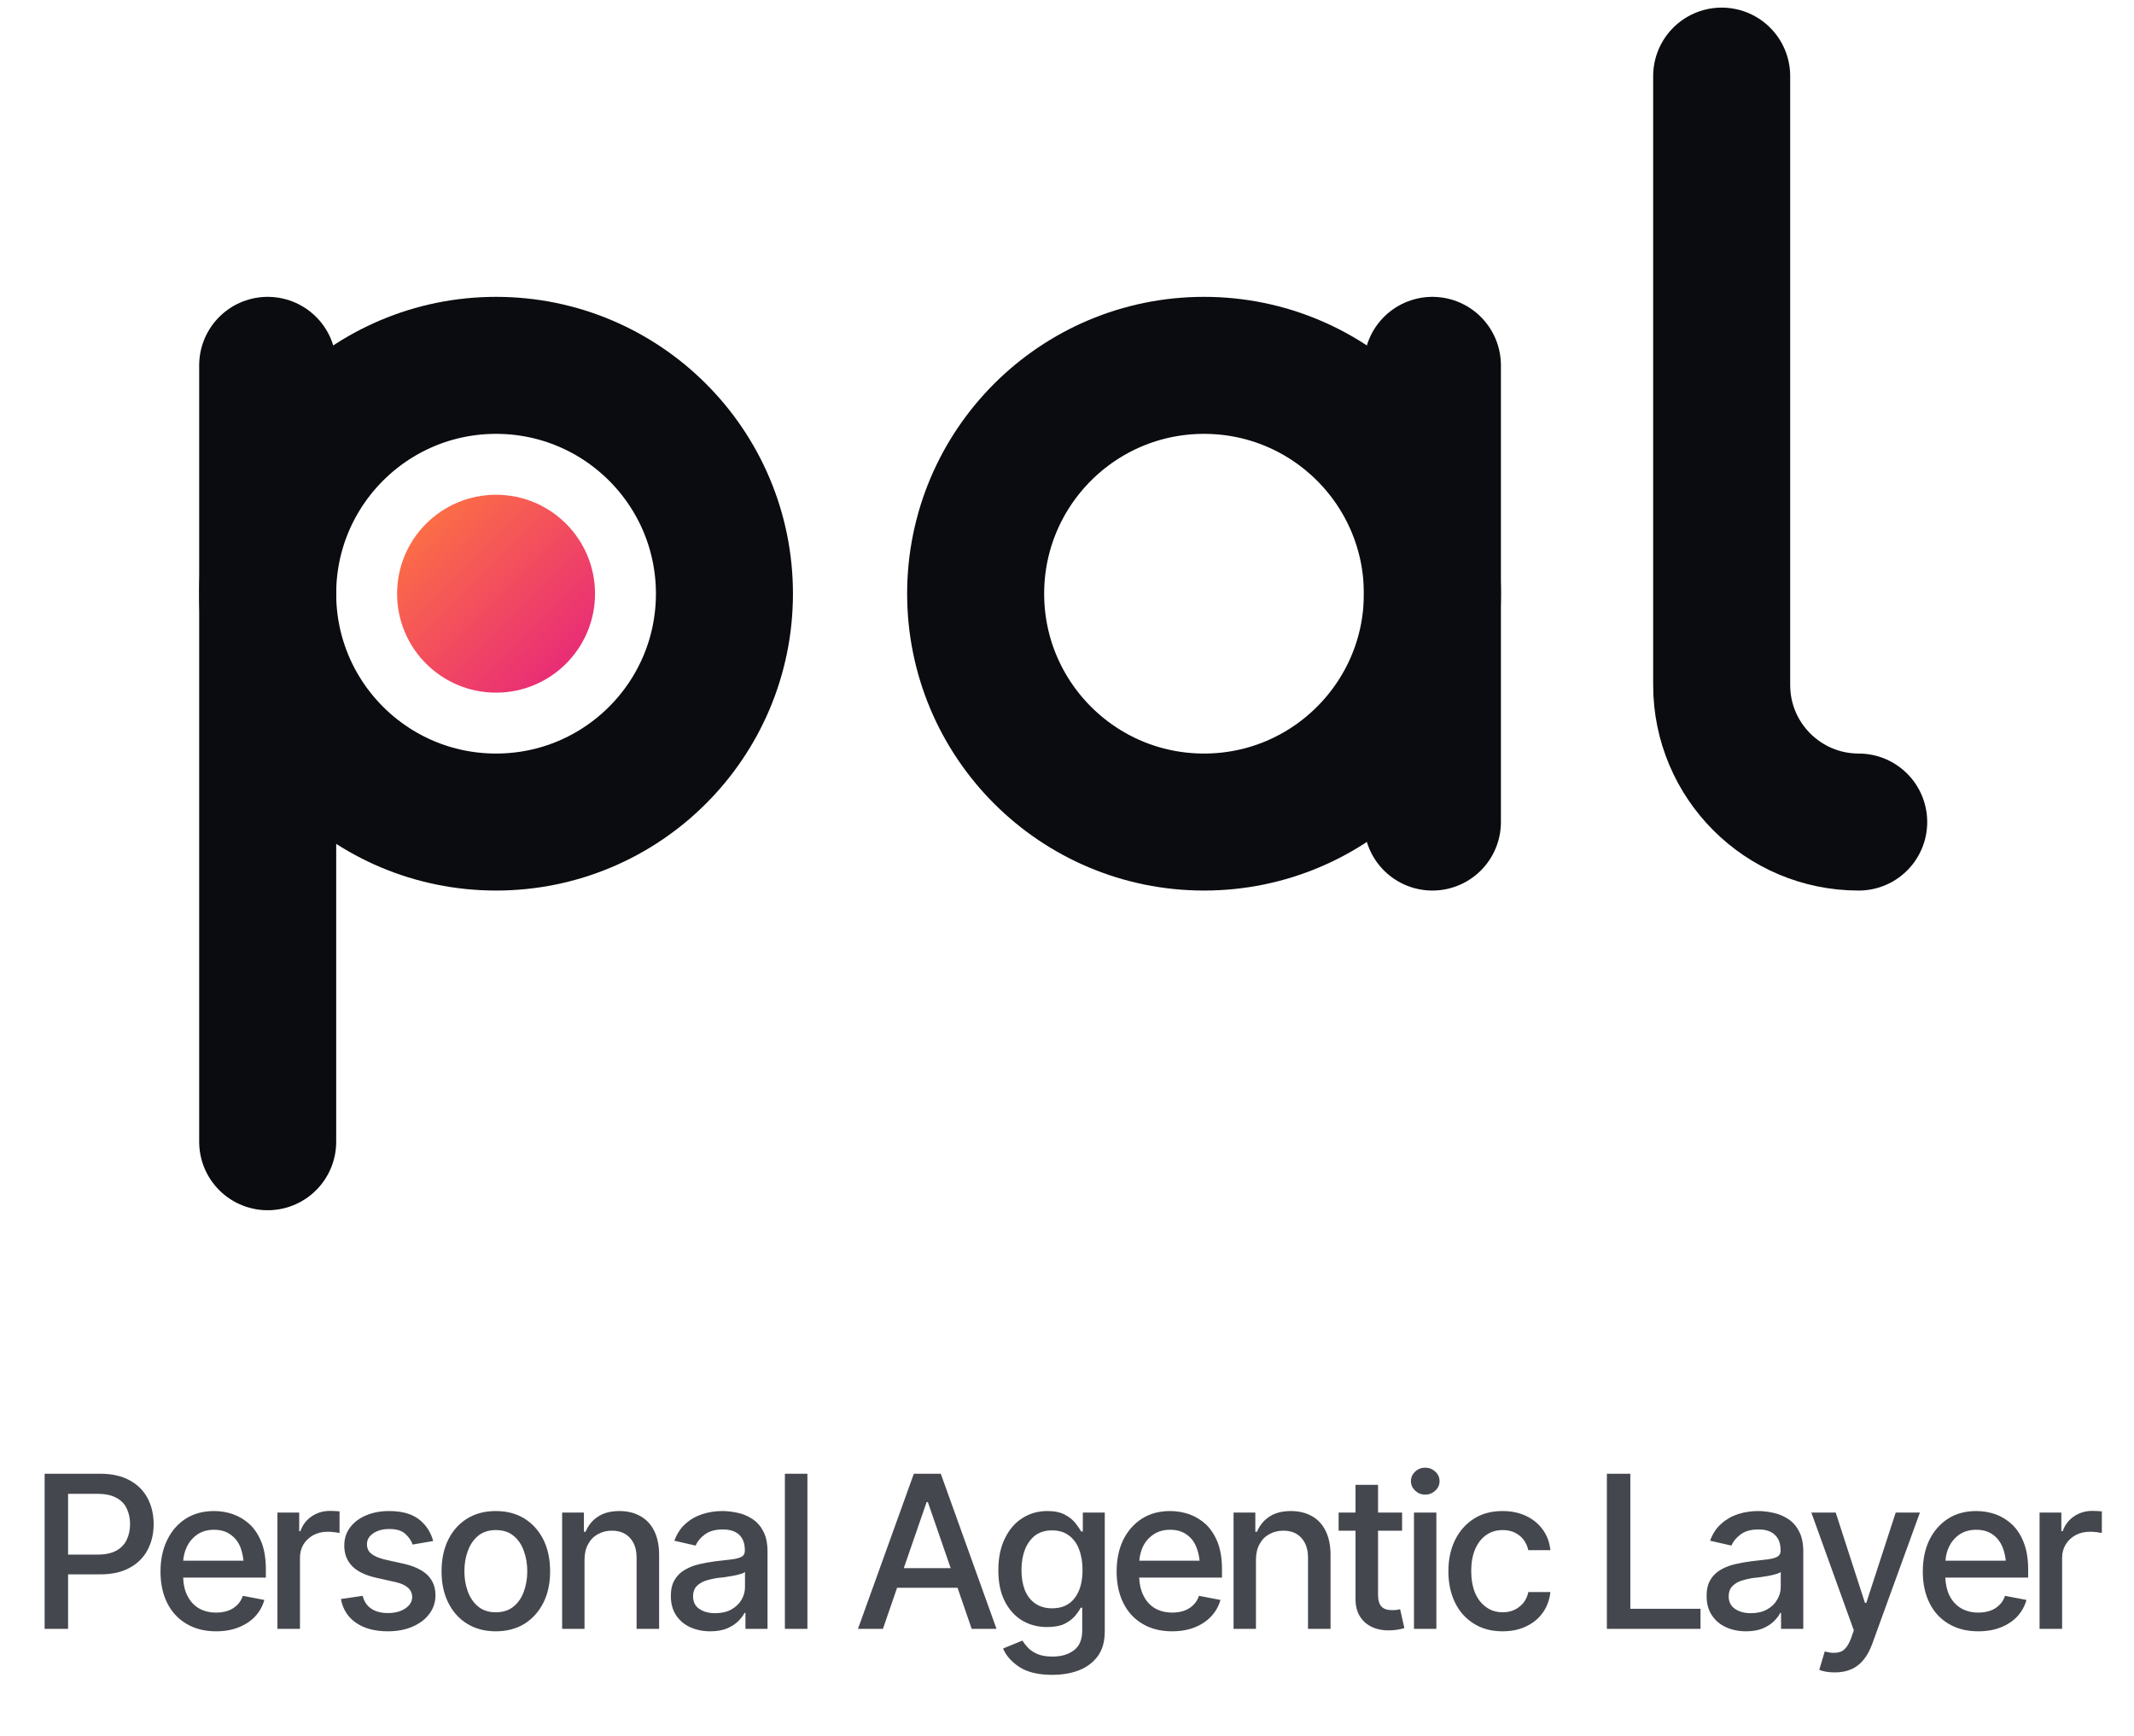
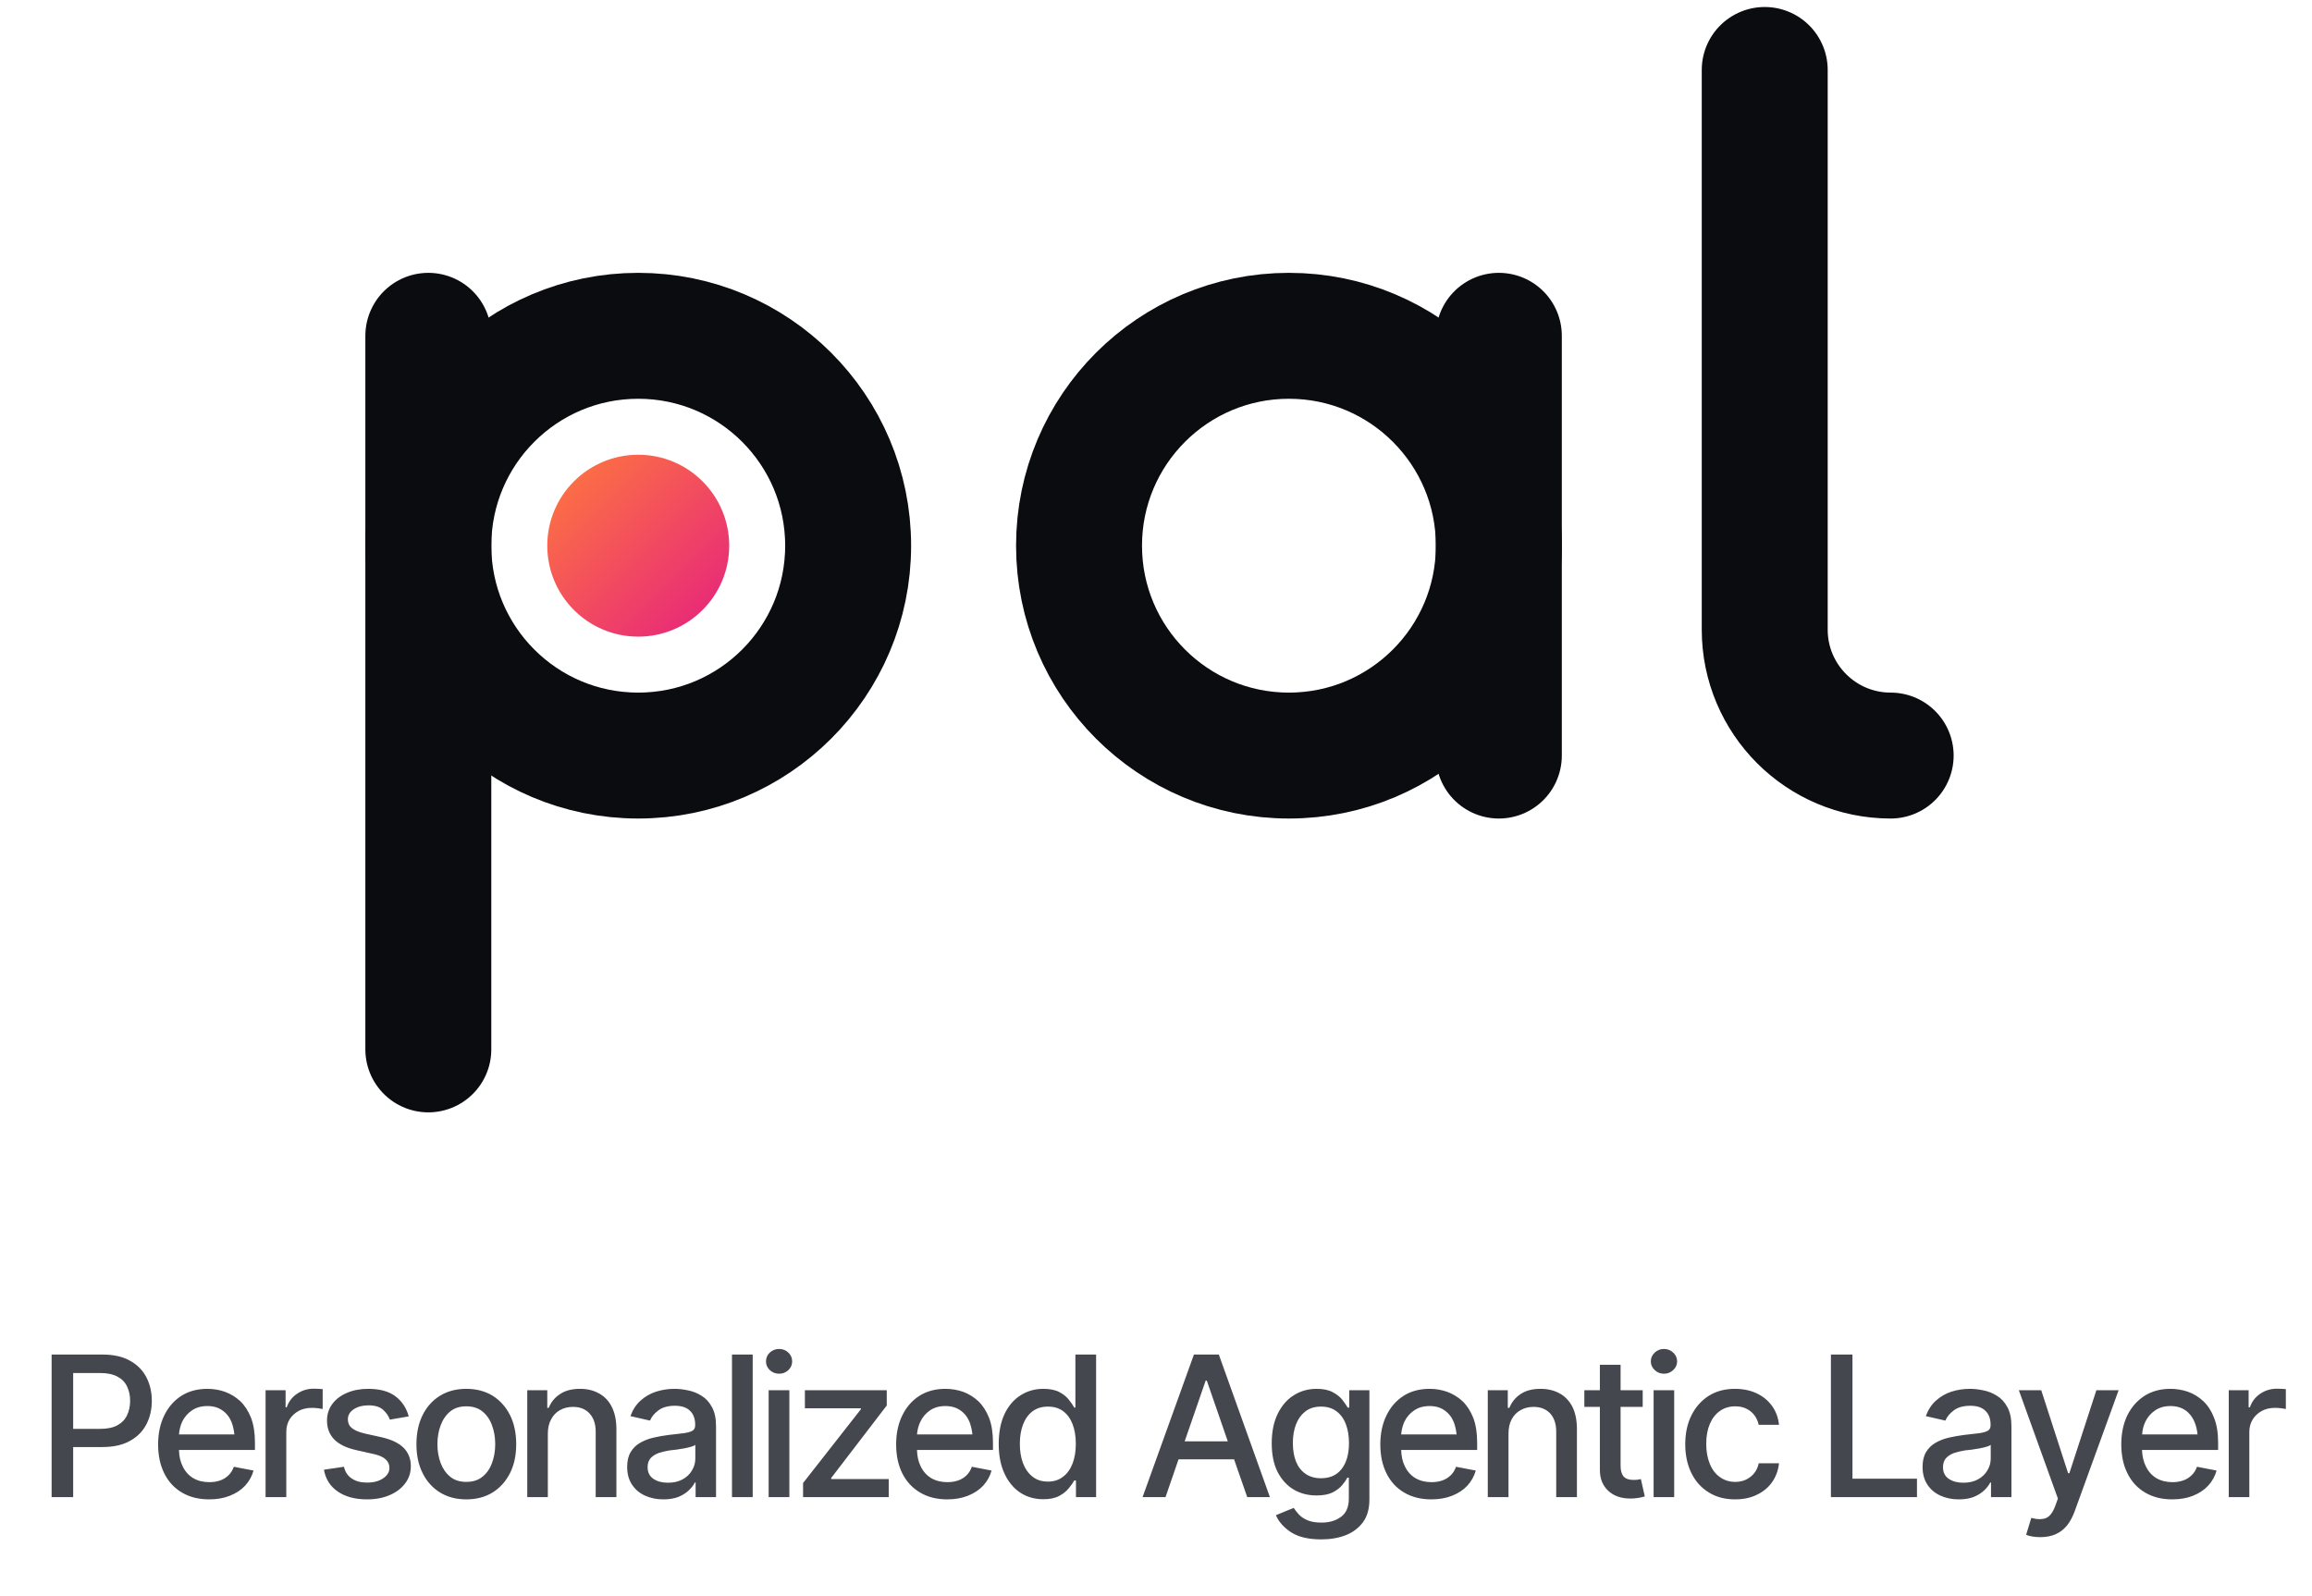
- <svg xmlns="http://www.w3.org/2000/svg" viewBox="-13 -11 140 114" width="300" height="244" role="img" aria-label="pal, Personal Agentic Layer">
+ <svg xmlns="http://www.w3.org/2000/svg" viewBox="-26 -11 165 114" width="300" height="207" role="img" aria-label="pal, Personalized Agentic Layer">
  <defs>
    <linearGradient id="sg" x1="0" y1="0" x2="1" y2="1">
      <stop offset="0" stop-color="#ff7a3d" />
      <stop offset="1" stop-color="#e5207f" />
    </linearGradient>
  </defs>
  <g fill="none" stroke="#0b0c0f" stroke-width="9" stroke-linecap="round">
    <path d="M4.5 13 V64 M81 13 V43 M100 -6 V34 A9 9 0 0 0 109 43" />
    <circle cx="19.5" cy="28" r="15" />
    <circle cx="66" cy="28" r="15" />
  </g>
  <circle cx="19.5" cy="28" r="6.5" fill="url(#sg)" />
-   <path d="M-8.61 96L-10.15 96L-10.15 85.81L-6.51 85.81Q-5.33 85.81-4.55 86.25Q-3.77 86.68-3.38 87.43Q-2.99 88.18-2.99 89.12Q-2.99 90.05-3.38 90.80Q-3.77 91.55-4.55 91.98Q-5.33 92.42-6.52 92.42L-6.52 92.42L-8.61 92.42L-8.61 96ZM-8.61 87.13L-8.61 91.12L-6.67 91.12Q-5.91 91.12-5.44 90.86Q-4.97 90.60-4.76 90.15Q-4.54 89.69-4.54 89.12L-4.54 89.12Q-4.54 88.54-4.76 88.09Q-4.97 87.64-5.44 87.39Q-5.91 87.13-6.67 87.13L-6.67 87.13L-8.61 87.13ZM1.11 96.16L1.11 96.16Q-0.01 96.16-0.83 95.67Q-1.65 95.19-2.10 94.30Q-2.54 93.42-2.54 92.23L-2.54 92.23Q-2.54 91.06-2.10 90.16Q-1.67 89.27-0.88 88.76Q-0.09 88.26 0.98 88.26L0.98 88.26Q1.63 88.26 2.23 88.47Q2.84 88.69 3.33 89.14Q3.81 89.60 4.10 90.33Q4.38 91.06 4.38 92.10L4.38 92.10L4.38 92.63L-1.05 92.63Q-1.03 93.32-0.78 93.81L-0.78 93.81Q-0.51 94.36-0.02 94.65Q0.47 94.93 1.12 94.93L1.12 94.93Q1.54 94.93 1.89 94.81Q2.23 94.69 2.49 94.44Q2.74 94.20 2.87 93.83L2.87 93.83L4.28 94.10Q4.11 94.71 3.68 95.18Q3.25 95.64 2.59 95.90Q1.94 96.16 1.11 96.16ZM-1.05 91.52L-1.05 91.52L2.91 91.52Q2.86 91.04 2.71 90.64L2.71 90.64Q2.49 90.10 2.05 89.80Q1.62 89.49 0.98 89.49Q0.33 89.49-0.12 89.80Q-0.57 90.11-0.81 90.61L-0.81 90.61Q-1.01 91.03-1.05 91.52ZM6.62 96L5.14 96L5.14 88.36L6.57 88.36L6.57 89.58L6.65 89.58Q6.86 88.97 7.39 88.61Q7.92 88.25 8.59 88.25L8.59 88.25Q8.73 88.25 8.92 88.26Q9.11 88.27 9.22 88.28L9.22 88.28L9.22 89.70Q9.13 89.68 8.90 89.65Q8.67 89.62 8.44 89.62L8.44 89.62Q7.92 89.62 7.50 89.84Q7.09 90.07 6.85 90.45Q6.62 90.84 6.62 91.34L6.62 91.34L6.62 96ZM15.37 90.23L15.37 90.23L14.02 90.46Q13.89 90.08 13.54 89.76Q13.19 89.44 12.49 89.44L12.49 89.44Q11.86 89.44 11.44 89.72Q11.02 90.00 11.02 90.44L11.02 90.44Q11.02 90.83 11.30 91.06Q11.59 91.30 12.21 91.45L12.21 91.45L13.43 91.72Q14.48 91.96 15.00 92.47Q15.52 92.99 15.52 93.79L15.52 93.79Q15.52 94.48 15.12 95.01Q14.72 95.55 14.02 95.85Q13.32 96.16 12.39 96.16L12.39 96.16Q11.11 96.16 10.30 95.60Q9.50 95.05 9.31 94.04L9.31 94.04L10.74 93.83Q10.88 94.39 11.30 94.67Q11.72 94.96 12.39 94.96L12.39 94.96Q13.11 94.96 13.55 94.65Q13.99 94.35 13.99 93.91L13.99 93.91Q13.99 93.18 12.91 92.93L12.91 92.93L11.62 92.64Q10.55 92.40 10.04 91.87Q9.53 91.34 9.53 90.53L9.53 90.53Q9.53 89.85 9.91 89.34Q10.29 88.83 10.95 88.55Q11.62 88.26 12.48 88.26L12.48 88.26Q13.72 88.26 14.43 88.80Q15.13 89.34 15.37 90.23ZM19.48 96.16L19.48 96.16Q18.41 96.16 17.61 95.67Q16.80 95.17 16.36 94.28Q15.92 93.40 15.92 92.22L15.92 92.22Q15.92 91.03 16.36 90.14Q16.80 89.25 17.61 88.75Q18.41 88.26 19.48 88.26L19.48 88.26Q20.56 88.26 21.36 88.75Q22.16 89.25 22.61 90.14Q23.05 91.03 23.05 92.22L23.05 92.22Q23.05 93.40 22.61 94.28Q22.16 95.17 21.36 95.67Q20.56 96.16 19.48 96.16ZM19.48 94.91L19.48 94.91Q20.19 94.91 20.64 94.54Q21.10 94.17 21.32 93.56Q21.55 92.94 21.55 92.22L21.55 92.22Q21.55 91.48 21.32 90.87Q21.10 90.25 20.64 89.88Q20.19 89.51 19.48 89.51L19.48 89.51Q18.79 89.51 18.33 89.88Q17.88 90.25 17.65 90.87Q17.42 91.48 17.42 92.22L17.42 92.22Q17.42 92.94 17.65 93.56Q17.88 94.17 18.33 94.54Q18.79 94.91 19.48 94.91ZM25.31 91.47L25.31 91.47L25.31 96L23.84 96L23.84 88.36L25.27 88.36L25.27 89.62L25.38 89.62Q25.64 88.99 26.19 88.63Q26.74 88.26 27.61 88.26L27.61 88.26Q28.39 88.26 28.97 88.59Q29.56 88.91 29.88 89.55Q30.21 90.20 30.21 91.15L30.21 91.15L30.21 96L28.73 96L28.73 91.32Q28.73 90.50 28.29 90.02Q27.86 89.55 27.10 89.55L27.10 89.55Q26.59 89.55 26.19 89.78Q25.78 90.00 25.55 90.43Q25.31 90.85 25.31 91.47ZM33.57 96.16L33.57 96.16Q32.84 96.16 32.25 95.89Q31.66 95.62 31.32 95.10Q30.98 94.58 30.98 93.84L30.98 93.84Q30.98 93.19 31.23 92.78Q31.48 92.36 31.90 92.12Q32.33 91.87 32.85 91.75Q33.37 91.63 33.91 91.56L33.91 91.56Q34.60 91.48 35.03 91.43Q35.45 91.37 35.65 91.25Q35.84 91.13 35.84 90.87L35.84 90.87L35.84 90.83Q35.84 90.18 35.48 89.83Q35.11 89.47 34.39 89.47L34.39 89.47Q33.65 89.47 33.21 89.80Q32.78 90.12 32.61 90.53L32.61 90.53L31.21 90.21Q31.47 89.51 31.95 89.09Q32.43 88.66 33.06 88.46Q33.68 88.26 34.36 88.26L34.36 88.26Q34.82 88.26 35.34 88.37Q35.85 88.47 36.30 88.76Q36.76 89.04 37.04 89.57Q37.33 90.09 37.33 90.93L37.33 90.93L37.33 96L35.88 96L35.88 94.95L35.82 94.95Q35.68 95.23 35.39 95.51Q35.10 95.79 34.65 95.98Q34.20 96.16 33.57 96.16ZM33.89 94.97L33.89 94.97Q34.51 94.97 34.95 94.73Q35.38 94.49 35.62 94.09Q35.85 93.70 35.85 93.25L35.85 93.25L35.85 92.26Q35.77 92.34 35.54 92.40Q35.32 92.47 35.03 92.52Q34.74 92.57 34.47 92.61Q34.19 92.64 34.01 92.66L34.01 92.66Q33.58 92.73 33.22 92.85Q32.87 92.98 32.65 93.22Q32.44 93.46 32.44 93.86L32.44 93.86Q32.44 94.41 32.85 94.69Q33.26 94.97 33.89 94.97ZM38.47 85.81L39.95 85.81L39.95 96L38.47 96L38.47 85.81ZM45.84 93.30L44.91 96L43.27 96L46.94 85.81L48.71 85.81L52.37 96L50.74 96L49.81 93.30L45.84 93.30ZM46.28 92.01L49.36 92.01L47.86 87.67L47.78 87.67L46.28 92.01ZM56.04 99.02L56.04 99.02Q54.67 99.02 53.88 98.51Q53.10 98.00 52.80 97.29L52.80 97.29L54.07 96.77Q54.20 96.98 54.43 97.23Q54.66 97.48 55.05 97.65Q55.44 97.82 56.06 97.82L56.06 97.82Q56.90 97.82 57.45 97.41Q58.00 97.00 58.00 96.11L58.00 96.11L58.00 94.61L57.90 94.61Q57.78 94.85 57.53 95.15Q57.27 95.45 56.84 95.67Q56.40 95.88 55.69 95.88L55.69 95.88Q54.79 95.88 54.07 95.46Q53.35 95.03 52.92 94.20Q52.49 93.37 52.49 92.15L52.49 92.15Q52.49 90.93 52.92 90.06Q53.34 89.19 54.06 88.73Q54.79 88.26 55.71 88.26L55.71 88.26Q56.42 88.26 56.86 88.50Q57.30 88.73 57.55 89.05Q57.79 89.36 57.93 89.60L57.93 89.60L58.04 89.60L58.04 88.36L59.48 88.36L59.48 96.17Q59.48 97.16 59.03 97.78Q58.57 98.41 57.79 98.72Q57.01 99.02 56.04 99.02ZM56.02 94.65L56.02 94.65Q56.99 94.65 57.50 93.98Q58.02 93.31 58.02 92.13L58.02 92.13Q58.02 91.36 57.79 90.77Q57.57 90.19 57.12 89.86Q56.68 89.53 56.02 89.53L56.02 89.53Q55.35 89.53 54.90 89.87Q54.46 90.22 54.23 90.81Q54.01 91.40 54.01 92.13L54.01 92.13Q54.01 92.88 54.23 93.45Q54.46 94.02 54.91 94.33Q55.37 94.65 56.02 94.65ZM63.90 96.16L63.90 96.16Q62.78 96.16 61.96 95.67Q61.14 95.19 60.70 94.30Q60.26 93.42 60.26 92.23L60.26 92.23Q60.26 91.06 60.69 90.16Q61.13 89.27 61.92 88.76Q62.71 88.26 63.77 88.26L63.77 88.26Q64.42 88.26 65.03 88.47Q65.64 88.69 66.13 89.14Q66.61 89.60 66.90 90.33Q67.18 91.06 67.18 92.10L67.18 92.10L67.18 92.63L61.74 92.63Q61.77 93.32 62.02 93.81L62.02 93.81Q62.29 94.36 62.78 94.65Q63.27 94.93 63.92 94.93L63.92 94.93Q64.34 94.93 64.69 94.81Q65.03 94.69 65.29 94.44Q65.54 94.20 65.67 93.83L65.67 93.83L67.08 94.10Q66.91 94.71 66.47 95.18Q66.04 95.64 65.39 95.90Q64.74 96.16 63.90 96.16ZM61.75 91.52L61.75 91.52L65.71 91.52Q65.66 91.04 65.50 90.64L65.50 90.64Q65.29 90.10 64.85 89.80Q64.42 89.49 63.77 89.49Q63.13 89.49 62.68 89.80Q62.22 90.11 61.98 90.61L61.98 90.61Q61.79 91.03 61.75 91.52ZM69.41 91.47L69.41 91.47L69.41 96L67.94 96L67.94 88.36L69.37 88.36L69.37 89.62L69.48 89.62Q69.74 88.99 70.29 88.63Q70.84 88.26 71.71 88.26L71.71 88.26Q72.49 88.26 73.08 88.59Q73.66 88.91 73.98 89.55Q74.31 90.20 74.31 91.15L74.31 91.15L74.31 96L72.83 96L72.83 91.32Q72.83 90.50 72.39 90.02Q71.96 89.55 71.21 89.55L71.21 89.55Q70.69 89.55 70.29 89.78Q69.88 90.00 69.65 90.43Q69.41 90.85 69.41 91.47ZM77.43 88.36L79.01 88.36L79.01 89.55L77.43 89.55L77.43 93.76Q77.43 94.28 77.65 94.53Q77.87 94.77 78.36 94.77L78.36 94.77Q78.47 94.77 78.61 94.76Q78.74 94.74 78.88 94.71L78.88 94.71L79.16 95.95Q78.93 96.02 78.66 96.06Q78.40 96.10 78.13 96.10L78.13 96.10Q77.14 96.10 76.54 95.55Q75.95 94.99 75.95 94.06L75.95 94.06L75.95 89.55L74.84 89.55L74.84 88.36L75.95 88.36L75.95 86.54L77.43 86.54L77.43 88.36ZM81.26 96L79.79 96L79.79 88.36L81.26 88.36L81.26 96ZM80.53 87.18L80.53 87.18Q80.14 87.18 79.87 86.92Q79.59 86.66 79.59 86.30L79.59 86.30Q79.59 85.93 79.87 85.67Q80.14 85.41 80.53 85.41L80.53 85.41Q80.91 85.41 81.19 85.67Q81.47 85.93 81.47 86.30L81.47 86.30Q81.47 86.66 81.19 86.92Q80.91 87.18 80.53 87.18ZM85.61 96.16L85.61 96.16Q84.51 96.16 83.71 95.65Q82.91 95.15 82.48 94.26Q82.05 93.37 82.05 92.22L82.05 92.22Q82.05 91.05 82.49 90.16Q82.93 89.27 83.73 88.76Q84.52 88.26 85.60 88.26L85.60 88.26Q86.47 88.26 87.15 88.58Q87.83 88.90 88.25 89.48Q88.67 90.06 88.75 90.83L88.75 90.83L87.30 90.83Q87.22 90.47 87.01 90.17Q86.79 89.87 86.44 89.69Q86.09 89.51 85.62 89.51L85.62 89.51Q84.99 89.51 84.53 89.84Q84.07 90.16 83.81 90.76Q83.55 91.37 83.55 92.19L83.55 92.19Q83.55 93.01 83.80 93.63Q84.06 94.24 84.53 94.57Q84.99 94.91 85.62 94.91L85.62 94.91Q86.26 94.91 86.71 94.55Q87.17 94.20 87.30 93.58L87.30 93.58L88.75 93.58Q88.67 94.33 88.27 94.91Q87.87 95.49 87.19 95.82Q86.51 96.16 85.61 96.16ZM98.61 96L92.46 96L92.46 85.81L94.00 85.81L94.00 94.68L98.61 94.68L98.61 96ZM101.59 96.16L101.59 96.16Q100.87 96.16 100.28 95.89Q99.69 95.62 99.35 95.10Q99.01 94.58 99.01 93.84L99.01 93.84Q99.01 93.19 99.26 92.78Q99.51 92.36 99.93 92.12Q100.36 91.87 100.88 91.75Q101.39 91.63 101.94 91.56L101.94 91.56Q102.63 91.48 103.06 91.43Q103.48 91.37 103.67 91.25Q103.87 91.13 103.87 90.87L103.87 90.87L103.87 90.83Q103.87 90.18 103.50 89.83Q103.14 89.47 102.42 89.47L102.42 89.47Q101.67 89.47 101.24 89.80Q100.81 90.12 100.64 90.53L100.64 90.53L99.24 90.21Q99.49 89.51 99.98 89.09Q100.46 88.66 101.08 88.46Q101.71 88.26 102.39 88.26L102.39 88.26Q102.85 88.26 103.36 88.37Q103.88 88.47 104.33 88.76Q104.79 89.04 105.07 89.57Q105.36 90.09 105.36 90.93L105.36 90.93L105.36 96L103.90 96L103.90 94.95L103.85 94.95Q103.71 95.23 103.42 95.51Q103.13 95.79 102.68 95.98Q102.23 96.16 101.59 96.16ZM101.91 94.97L101.91 94.97Q102.54 94.97 102.97 94.73Q103.41 94.49 103.64 94.09Q103.88 93.70 103.88 93.25L103.88 93.25L103.88 92.26Q103.79 92.34 103.57 92.40Q103.34 92.47 103.06 92.52Q102.77 92.57 102.50 92.61Q102.22 92.64 102.04 92.66L102.04 92.66Q101.61 92.73 101.25 92.85Q100.90 92.98 100.68 93.22Q100.46 93.46 100.46 93.86L100.46 93.86Q100.46 94.41 100.88 94.69Q101.29 94.97 101.91 94.97ZM107.43 98.86L107.43 98.86Q107.10 98.86 106.83 98.81Q106.56 98.76 106.41 98.69L106.41 98.69L106.77 97.48L106.88 97.51Q107.44 97.65 107.84 97.49Q108.23 97.33 108.50 96.61L108.50 96.61L108.68 96.10L105.89 88.36L107.49 88.36L109.41 94.29L109.50 94.29L111.43 88.36L113.02 88.36L109.88 97.01Q109.66 97.61 109.32 98.03Q108.99 98.44 108.52 98.65Q108.05 98.86 107.43 98.86ZM116.85 96.16L116.85 96.16Q115.73 96.16 114.91 95.67Q114.09 95.19 113.65 94.30Q113.21 93.42 113.21 92.23L113.21 92.23Q113.21 91.06 113.64 90.16Q114.08 89.27 114.87 88.76Q115.65 88.26 116.72 88.26L116.72 88.26Q117.37 88.26 117.98 88.47Q118.59 88.69 119.07 89.14Q119.56 89.60 119.84 90.33Q120.13 91.06 120.13 92.10L120.13 92.10L120.13 92.63L114.69 92.63Q114.72 93.32 114.96 93.81L114.96 93.81Q115.24 94.36 115.73 94.65Q116.22 94.93 116.86 94.93L116.86 94.93Q117.29 94.93 117.63 94.81Q117.98 94.69 118.23 94.44Q118.49 94.20 118.61 93.83L118.61 93.83L120.02 94.10Q119.85 94.71 119.42 95.18Q118.99 95.64 118.34 95.90Q117.69 96.16 116.85 96.16ZM114.70 91.52L114.70 91.52L118.66 91.52Q118.61 91.04 118.45 90.64L118.45 90.64Q118.23 90.10 117.80 89.80Q117.36 89.49 116.72 89.49Q116.08 89.49 115.62 89.80Q115.17 90.11 114.93 90.61L114.93 90.61Q114.73 91.03 114.70 91.52ZM122.36 96L120.88 96L120.88 88.36L122.31 88.36L122.31 89.58L122.40 89.58Q122.61 88.97 123.14 88.61Q123.67 88.25 124.34 88.25L124.34 88.25Q124.47 88.25 124.66 88.26Q124.85 88.27 124.97 88.28L124.97 88.28L124.97 89.70Q124.88 89.68 124.65 89.65Q124.42 89.62 124.19 89.62L124.19 89.62Q123.66 89.62 123.25 89.84Q122.83 90.07 122.60 90.45Q122.36 90.84 122.36 91.34L122.36 91.34L122.36 96Z" fill="#45474e" />
+   <path d="M-20.88 96L-22.42 96L-22.42 85.81L-18.78 85.81Q-17.60 85.81-16.82 86.25Q-16.04 86.68-15.65 87.43Q-15.26 88.18-15.26 89.12Q-15.26 90.05-15.65 90.80Q-16.04 91.55-16.82 91.98Q-17.60 92.42-18.79 92.42L-18.79 92.42L-20.88 92.42L-20.88 96ZM-20.88 87.13L-20.88 91.12L-18.94 91.12Q-18.18 91.12-17.71 90.86Q-17.24 90.60-17.03 90.15Q-16.81 89.69-16.81 89.12L-16.81 89.12Q-16.81 88.54-17.03 88.09Q-17.24 87.64-17.71 87.39Q-18.19 87.13-18.94 87.13L-18.94 87.13L-20.88 87.13ZM-11.16 96.16L-11.16 96.16Q-12.29 96.16-13.11 95.67Q-13.93 95.19-14.37 94.30Q-14.81 93.42-14.81 92.23L-14.81 92.23Q-14.81 91.06-14.37 90.16Q-13.94 89.27-13.15 88.76Q-12.36 88.26-11.29 88.26L-11.29 88.26Q-10.64 88.26-10.04 88.47Q-9.43 88.69-8.94 89.14Q-8.46 89.60-8.17 90.33Q-7.89 91.06-7.89 92.10L-7.89 92.10L-7.89 92.63L-13.32 92.63Q-13.30 93.32-13.05 93.81L-13.05 93.81Q-12.78 94.36-12.29 94.65Q-11.80 94.93-11.15 94.93L-11.15 94.93Q-10.73 94.93-10.38 94.81Q-10.04 94.69-9.78 94.44Q-9.53 94.20-9.40 93.83L-9.40 93.83L-7.99 94.10Q-8.16 94.71-8.59 95.18Q-9.02 95.64-9.68 95.90Q-10.33 96.16-11.16 96.16ZM-13.32 91.52L-13.32 91.52L-9.36 91.52Q-9.41 91.04-9.56 90.64L-9.56 90.64Q-9.78 90.10-10.22 89.80Q-10.65 89.49-11.29 89.49Q-11.94 89.49-12.39 89.80Q-12.85 90.11-13.09 90.61L-13.09 90.61Q-13.28 91.03-13.32 91.52ZM-5.65 96L-7.13 96L-7.13 88.36L-5.70 88.36L-5.70 89.58L-5.62 89.58Q-5.41 88.97-4.88 88.61Q-4.35 88.25-3.68 88.25L-3.68 88.25Q-3.54 88.25-3.35 88.26Q-3.17 88.27-3.05 88.28L-3.05 88.28L-3.05 89.70Q-3.14 89.68-3.37 89.65Q-3.60 89.62-3.83 89.62L-3.83 89.62Q-4.36 89.62-4.77 89.84Q-5.18 90.07-5.42 90.45Q-5.65 90.84-5.65 91.34L-5.65 91.34L-5.65 96ZM3.10 90.23L3.10 90.23L1.75 90.46Q1.62 90.08 1.27 89.76Q0.92 89.44 0.22 89.44L0.22 89.44Q-0.41 89.44-0.83 89.72Q-1.25 90.00-1.25 90.44L-1.25 90.44Q-1.25 90.83-0.97 91.06Q-0.68 91.30-0.06 91.45L-0.06 91.45L1.16 91.72Q2.21 91.96 2.73 92.47Q3.25 92.99 3.25 93.79L3.25 93.79Q3.25 94.48 2.85 95.01Q2.45 95.55 1.75 95.85Q1.05 96.16 0.12 96.16L0.12 96.16Q-1.16 96.16-1.97 95.60Q-2.78 95.05-2.96 94.04L-2.96 94.04L-1.53 93.83Q-1.40 94.39-0.97 94.67Q-0.55 94.96 0.12 94.96L0.12 94.96Q0.84 94.96 1.28 94.65Q1.72 94.35 1.72 93.91L1.72 93.91Q1.72 93.18 0.64 92.93L0.64 92.93L-0.65 92.64Q-1.72 92.40-2.23 91.87Q-2.74 91.34-2.74 90.53L-2.74 90.53Q-2.74 89.85-2.36 89.34Q-1.98 88.83-1.32 88.55Q-0.65 88.26 0.20 88.26L0.20 88.26Q1.45 88.26 2.16 88.80Q2.86 89.34 3.10 90.23ZM7.21 96.16L7.21 96.16Q6.14 96.16 5.34 95.67Q4.53 95.17 4.09 94.28Q3.65 93.40 3.65 92.22L3.65 92.22Q3.65 91.03 4.09 90.14Q4.53 89.25 5.34 88.75Q6.14 88.26 7.21 88.26L7.21 88.26Q8.29 88.26 9.09 88.75Q9.89 89.25 10.34 90.14Q10.78 91.03 10.78 92.22L10.78 92.22Q10.78 93.40 10.34 94.28Q9.89 95.17 9.09 95.67Q8.29 96.16 7.21 96.16ZM7.21 94.91L7.21 94.91Q7.92 94.91 8.37 94.54Q8.83 94.17 9.05 93.56Q9.28 92.94 9.28 92.22L9.28 92.22Q9.28 91.48 9.05 90.87Q8.83 90.25 8.37 89.88Q7.92 89.51 7.21 89.51L7.21 89.51Q6.51 89.51 6.06 89.88Q5.61 90.25 5.38 90.87Q5.15 91.48 5.15 92.22L5.15 92.22Q5.15 92.94 5.38 93.56Q5.61 94.17 6.06 94.54Q6.51 94.91 7.21 94.91ZM13.04 91.47L13.04 91.47L13.04 96L11.57 96L11.57 88.36L13.00 88.36L13.00 89.62L13.10 89.62Q13.36 88.99 13.92 88.63Q14.47 88.26 15.34 88.26L15.34 88.26Q16.12 88.26 16.70 88.59Q17.29 88.91 17.61 89.55Q17.94 90.20 17.94 91.15L17.94 91.15L17.94 96L16.46 96L16.46 91.32Q16.46 90.50 16.02 90.02Q15.59 89.55 14.83 89.55L14.83 89.55Q14.32 89.55 13.91 89.78Q13.51 90.00 13.28 90.43Q13.04 90.85 13.04 91.47ZM21.29 96.16L21.29 96.16Q20.57 96.16 19.98 95.89Q19.39 95.62 19.05 95.10Q18.71 94.58 18.71 93.84L18.71 93.84Q18.71 93.19 18.96 92.78Q19.21 92.36 19.63 92.12Q20.06 91.87 20.58 91.75Q21.10 91.63 21.64 91.56L21.64 91.56Q22.33 91.48 22.76 91.43Q23.18 91.37 23.38 91.25Q23.57 91.13 23.57 90.87L23.57 90.87L23.57 90.83Q23.57 90.18 23.20 89.83Q22.84 89.47 22.12 89.47L22.12 89.47Q21.38 89.47 20.94 89.80Q20.51 90.12 20.34 90.53L20.34 90.53L18.94 90.21Q19.20 89.51 19.68 89.09Q20.16 88.66 20.78 88.46Q21.41 88.26 22.09 88.26L22.09 88.26Q22.55 88.26 23.06 88.37Q23.58 88.47 24.03 88.76Q24.49 89.04 24.77 89.57Q25.06 90.09 25.06 90.93L25.06 90.93L25.06 96L23.60 96L23.60 94.95L23.55 94.95Q23.41 95.23 23.12 95.51Q22.83 95.79 22.38 95.98Q21.93 96.16 21.29 96.16ZM21.62 94.97L21.62 94.97Q22.24 94.97 22.67 94.73Q23.11 94.49 23.34 94.09Q23.58 93.70 23.58 93.25L23.58 93.25L23.58 92.26Q23.50 92.34 23.27 92.40Q23.04 92.47 22.76 92.52Q22.47 92.57 22.20 92.61Q21.92 92.64 21.74 92.66L21.74 92.66Q21.31 92.73 20.95 92.85Q20.60 92.98 20.38 93.22Q20.17 93.46 20.17 93.86L20.17 93.86Q20.17 94.41 20.58 94.69Q20.99 94.97 21.62 94.97ZM26.20 85.81L27.68 85.81L27.68 96L26.20 96L26.20 85.81ZM30.30 96L28.82 96L28.82 88.36L30.30 88.36L30.30 96ZM29.57 87.18L29.57 87.18Q29.18 87.18 28.90 86.92Q28.63 86.66 28.63 86.30L28.63 86.30Q28.63 85.93 28.90 85.67Q29.18 85.41 29.57 85.41L29.57 85.41Q29.95 85.41 30.23 85.67Q30.50 85.93 30.50 86.30L30.50 86.30Q30.50 86.66 30.23 86.92Q29.95 87.18 29.57 87.18ZM37.40 96L31.28 96L31.28 94.99L35.41 89.72L35.41 89.65L31.41 89.65L31.41 88.36L37.26 88.36L37.26 89.45L33.29 94.63L33.29 94.71L37.40 94.71L37.40 96ZM41.58 96.16L41.58 96.16Q40.46 96.16 39.64 95.67Q38.82 95.19 38.37 94.30Q37.93 93.42 37.93 92.23L37.93 92.23Q37.93 91.06 38.37 90.16Q38.80 89.27 39.59 88.76Q40.38 88.26 41.45 88.26L41.45 88.26Q42.10 88.26 42.71 88.47Q43.31 88.69 43.80 89.14Q44.28 89.60 44.57 90.33Q44.85 91.06 44.85 92.10L44.85 92.10L44.85 92.63L39.42 92.63Q39.44 93.32 39.69 93.81L39.69 93.81Q39.96 94.36 40.45 94.65Q40.94 94.93 41.59 94.93L41.59 94.93Q42.01 94.93 42.36 94.81Q42.71 94.69 42.96 94.44Q43.21 94.20 43.34 93.83L43.34 93.83L44.75 94.10Q44.58 94.71 44.15 95.18Q43.72 95.64 43.06 95.90Q42.41 96.16 41.58 96.16ZM39.42 91.52L39.42 91.52L43.38 91.52Q43.33 91.04 43.18 90.64L43.18 90.64Q42.96 90.10 42.52 89.80Q42.09 89.49 41.45 89.49Q40.80 89.49 40.35 89.80Q39.90 90.11 39.66 90.61L39.66 90.61Q39.46 91.03 39.42 91.52ZM48.45 96.15L48.45 96.15Q47.52 96.15 46.80 95.68Q46.08 95.20 45.67 94.31Q45.26 93.43 45.26 92.20L45.26 92.20Q45.26 90.96 45.67 90.07Q46.09 89.19 46.81 88.73Q47.54 88.26 48.45 88.26L48.45 88.26Q49.17 88.26 49.61 88.50Q50.04 88.73 50.28 89.05Q50.53 89.36 50.66 89.60L50.66 89.60L50.74 89.60L50.74 85.81L52.22 85.81L52.22 96L50.78 96L50.78 94.81L50.66 94.81Q50.53 95.05 50.27 95.36Q50.02 95.68 49.59 95.91Q49.15 96.15 48.45 96.15ZM48.78 94.89L48.78 94.89Q49.42 94.89 49.86 94.54Q50.31 94.20 50.54 93.59Q50.77 92.99 50.77 92.19L50.77 92.19Q50.77 91.39 50.54 90.79Q50.31 90.19 49.87 89.86Q49.43 89.53 48.78 89.53L48.78 89.53Q48.11 89.53 47.66 89.88Q47.22 90.22 46.99 90.83Q46.77 91.43 46.77 92.19L46.77 92.19Q46.77 92.95 46.99 93.56Q47.22 94.17 47.67 94.53Q48.11 94.89 48.78 94.89ZM58.11 93.30L57.18 96L55.54 96L59.21 85.81L60.99 85.81L64.64 96L63.02 96L62.08 93.30L58.11 93.30ZM58.55 92.01L61.63 92.01L60.13 87.67L60.05 87.67L58.55 92.01ZM68.31 99.02L68.31 99.02Q66.94 99.02 66.15 98.51Q65.37 98.00 65.07 97.29L65.07 97.29L66.34 96.77Q66.48 96.98 66.70 97.23Q66.93 97.48 67.32 97.65Q67.71 97.82 68.33 97.82L68.33 97.82Q69.17 97.82 69.72 97.41Q70.28 97.00 70.28 96.11L70.28 96.11L70.28 94.61L70.17 94.61Q70.05 94.85 69.80 95.15Q69.54 95.45 69.11 95.67Q68.67 95.88 67.97 95.88L67.97 95.88Q67.06 95.88 66.34 95.46Q65.62 95.03 65.19 94.20Q64.77 93.37 64.77 92.15L64.77 92.15Q64.77 90.93 65.19 90.06Q65.61 89.19 66.33 88.73Q67.06 88.26 67.98 88.26L67.98 88.26Q68.69 88.26 69.13 88.50Q69.57 88.73 69.82 89.05Q70.06 89.36 70.20 89.60L70.20 89.60L70.31 89.60L70.31 88.36L71.75 88.36L71.75 96.17Q71.75 97.16 71.30 97.78Q70.84 98.41 70.06 98.72Q69.28 99.02 68.31 99.02ZM68.29 94.65L68.29 94.65Q69.26 94.65 69.77 93.98Q70.29 93.31 70.29 92.13L70.29 92.13Q70.29 91.36 70.06 90.77Q69.84 90.19 69.39 89.86Q68.95 89.53 68.29 89.53L68.29 89.53Q67.62 89.53 67.18 89.87Q66.73 90.22 66.50 90.81Q66.28 91.40 66.28 92.13L66.28 92.13Q66.28 92.88 66.50 93.45Q66.73 94.02 67.18 94.33Q67.64 94.65 68.29 94.65ZM76.18 96.16L76.18 96.16Q75.05 96.16 74.23 95.67Q73.41 95.19 72.97 94.30Q72.53 93.42 72.53 92.23L72.53 92.23Q72.53 91.06 72.97 90.16Q73.40 89.27 74.19 88.76Q74.98 88.26 76.05 88.26L76.05 88.26Q76.70 88.26 77.30 88.47Q77.91 88.69 78.40 89.14Q78.88 89.60 79.17 90.33Q79.45 91.06 79.45 92.10L79.45 92.10L79.45 92.63L74.02 92.63Q74.04 93.32 74.29 93.81L74.29 93.81Q74.56 94.36 75.05 94.65Q75.54 94.93 76.19 94.93L76.19 94.93Q76.61 94.93 76.96 94.81Q77.30 94.69 77.56 94.44Q77.81 94.20 77.94 93.83L77.94 93.83L79.35 94.10Q79.18 94.71 78.75 95.18Q78.32 95.64 77.66 95.90Q77.01 96.16 76.18 96.16ZM74.02 91.52L74.02 91.52L77.98 91.52Q77.93 91.04 77.78 90.64L77.78 90.64Q77.56 90.10 77.12 89.80Q76.69 89.49 76.05 89.49Q75.40 89.49 74.95 89.80Q74.49 90.11 74.25 90.61L74.25 90.61Q74.06 91.03 74.02 91.52ZM81.69 91.47L81.69 91.47L81.69 96L80.21 96L80.21 88.36L81.64 88.36L81.64 89.62L81.75 89.62Q82.01 88.99 82.56 88.63Q83.11 88.26 83.98 88.26L83.98 88.26Q84.76 88.26 85.35 88.59Q85.93 88.91 86.26 89.55Q86.58 90.20 86.58 91.15L86.58 91.15L86.58 96L85.10 96L85.10 91.32Q85.10 90.50 84.67 90.02Q84.23 89.55 83.48 89.55L83.48 89.55Q82.96 89.55 82.56 89.78Q82.15 90.00 81.92 90.43Q81.69 90.85 81.69 91.47ZM89.70 88.36L91.28 88.36L91.28 89.55L89.70 89.55L89.70 93.76Q89.70 94.28 89.92 94.53Q90.14 94.77 90.63 94.77L90.63 94.77Q90.74 94.77 90.88 94.76Q91.01 94.74 91.15 94.71L91.15 94.71L91.43 95.95Q91.20 96.02 90.93 96.06Q90.67 96.10 90.40 96.10L90.40 96.10Q89.41 96.10 88.82 95.55Q88.22 94.99 88.22 94.06L88.22 94.06L88.22 89.55L87.11 89.55L87.11 88.36L88.22 88.36L88.22 86.54L89.70 86.54L89.70 88.36ZM93.53 96L92.06 96L92.06 88.36L93.53 88.36L93.53 96ZM92.80 87.18L92.80 87.18Q92.41 87.18 92.14 86.92Q91.86 86.66 91.86 86.30L91.86 86.30Q91.86 85.93 92.14 85.67Q92.41 85.41 92.80 85.41L92.80 85.41Q93.18 85.41 93.46 85.67Q93.74 85.93 93.74 86.30L93.74 86.30Q93.74 86.66 93.46 86.92Q93.18 87.18 92.80 87.18ZM97.88 96.16L97.88 96.16Q96.78 96.16 95.98 95.65Q95.18 95.15 94.75 94.26Q94.32 93.37 94.32 92.22L94.32 92.22Q94.32 91.05 94.76 90.16Q95.20 89.27 96.00 88.76Q96.79 88.26 97.87 88.26L97.87 88.26Q98.74 88.26 99.42 88.58Q100.10 88.90 100.52 89.48Q100.94 90.06 101.02 90.83L101.02 90.83L99.57 90.83Q99.49 90.47 99.28 90.17Q99.06 89.87 98.71 89.69Q98.37 89.51 97.89 89.51L97.89 89.51Q97.27 89.51 96.80 89.84Q96.34 90.16 96.08 90.76Q95.82 91.37 95.82 92.19L95.82 92.19Q95.82 93.01 96.08 93.63Q96.33 94.24 96.80 94.57Q97.27 94.91 97.89 94.91L97.89 94.91Q98.53 94.91 98.98 94.55Q99.44 94.20 99.57 93.58L99.57 93.58L101.02 93.58Q100.94 94.33 100.54 94.91Q100.14 95.49 99.46 95.82Q98.78 96.16 97.88 96.16ZM110.88 96L104.73 96L104.73 85.81L106.27 85.81L106.27 94.68L110.88 94.68L110.88 96ZM113.86 96.16L113.86 96.16Q113.14 96.16 112.55 95.89Q111.96 95.62 111.62 95.10Q111.28 94.58 111.28 93.84L111.28 93.84Q111.28 93.19 111.53 92.78Q111.78 92.36 112.20 92.12Q112.63 91.87 113.15 91.75Q113.67 91.63 114.21 91.56L114.21 91.56Q114.90 91.48 115.33 91.43Q115.75 91.37 115.95 91.25Q116.14 91.13 116.14 90.87L116.14 90.87L116.14 90.83Q116.14 90.18 115.77 89.83Q115.41 89.47 114.69 89.47L114.69 89.47Q113.95 89.47 113.51 89.80Q113.08 90.12 112.91 90.53L112.91 90.53L111.51 90.21Q111.77 89.51 112.25 89.09Q112.73 88.66 113.35 88.46Q113.98 88.26 114.66 88.26L114.66 88.26Q115.12 88.26 115.63 88.37Q116.15 88.47 116.60 88.76Q117.06 89.04 117.34 89.57Q117.63 90.09 117.63 90.93L117.63 90.93L117.63 96L116.17 96L116.17 94.95L116.12 94.95Q115.98 95.23 115.69 95.51Q115.40 95.79 114.95 95.98Q114.50 96.16 113.86 96.16ZM114.19 94.97L114.19 94.97Q114.81 94.97 115.24 94.73Q115.68 94.49 115.91 94.09Q116.15 93.70 116.15 93.25L116.15 93.25L116.15 92.26Q116.07 92.34 115.84 92.40Q115.61 92.47 115.33 92.52Q115.04 92.57 114.77 92.61Q114.49 92.64 114.31 92.66L114.31 92.66Q113.88 92.73 113.52 92.85Q113.17 92.98 112.95 93.22Q112.74 93.46 112.74 93.86L112.74 93.86Q112.74 94.41 113.15 94.69Q113.56 94.97 114.19 94.97ZM119.70 98.86L119.70 98.86Q119.37 98.86 119.10 98.81Q118.83 98.76 118.68 98.69L118.68 98.69L119.05 97.48L119.15 97.51Q119.72 97.65 120.11 97.49Q120.50 97.33 120.77 96.61L120.77 96.61L120.95 96.10L118.16 88.36L119.76 88.36L121.68 94.29L121.77 94.29L123.70 88.36L125.29 88.36L122.15 97.01Q121.93 97.61 121.60 98.03Q121.26 98.44 120.79 98.65Q120.32 98.86 119.70 98.86ZM129.12 96.16L129.12 96.16Q128.00 96.16 127.18 95.67Q126.36 95.19 125.92 94.30Q125.48 93.42 125.48 92.23L125.48 92.23Q125.48 91.06 125.91 90.16Q126.35 89.27 127.14 88.76Q127.93 88.26 128.99 88.26L128.99 88.26Q129.64 88.26 130.25 88.47Q130.86 88.69 131.34 89.14Q131.83 89.60 132.11 90.33Q132.40 91.06 132.40 92.10L132.40 92.10L132.40 92.63L126.96 92.63Q126.99 93.32 127.24 93.81L127.24 93.81Q127.51 94.36 128.00 94.65Q128.49 94.93 129.14 94.93L129.14 94.93Q129.56 94.93 129.90 94.81Q130.25 94.69 130.50 94.44Q130.76 94.20 130.89 93.83L130.89 93.83L132.29 94.10Q132.12 94.71 131.69 95.18Q131.26 95.64 130.61 95.90Q129.96 96.16 129.12 96.16ZM126.97 91.52L126.97 91.52L130.93 91.52Q130.88 91.04 130.72 90.64L130.72 90.64Q130.50 90.10 130.07 89.80Q129.63 89.49 128.99 89.49Q128.35 89.49 127.90 89.80Q127.44 90.11 127.20 90.61L127.20 90.61Q127.00 91.03 126.97 91.52ZM134.63 96L133.16 96L133.16 88.36L134.58 88.36L134.58 89.58L134.67 89.58Q134.88 88.97 135.41 88.61Q135.94 88.25 136.61 88.25L136.61 88.25Q136.74 88.25 136.93 88.26Q137.12 88.27 137.24 88.28L137.24 88.28L137.24 89.70Q137.15 89.68 136.92 89.65Q136.69 89.62 136.46 89.62L136.46 89.62Q135.93 89.62 135.52 89.84Q135.10 90.07 134.87 90.45Q134.63 90.84 134.63 91.34L134.63 91.34L134.63 96Z" fill="#45474e" />
</svg>
